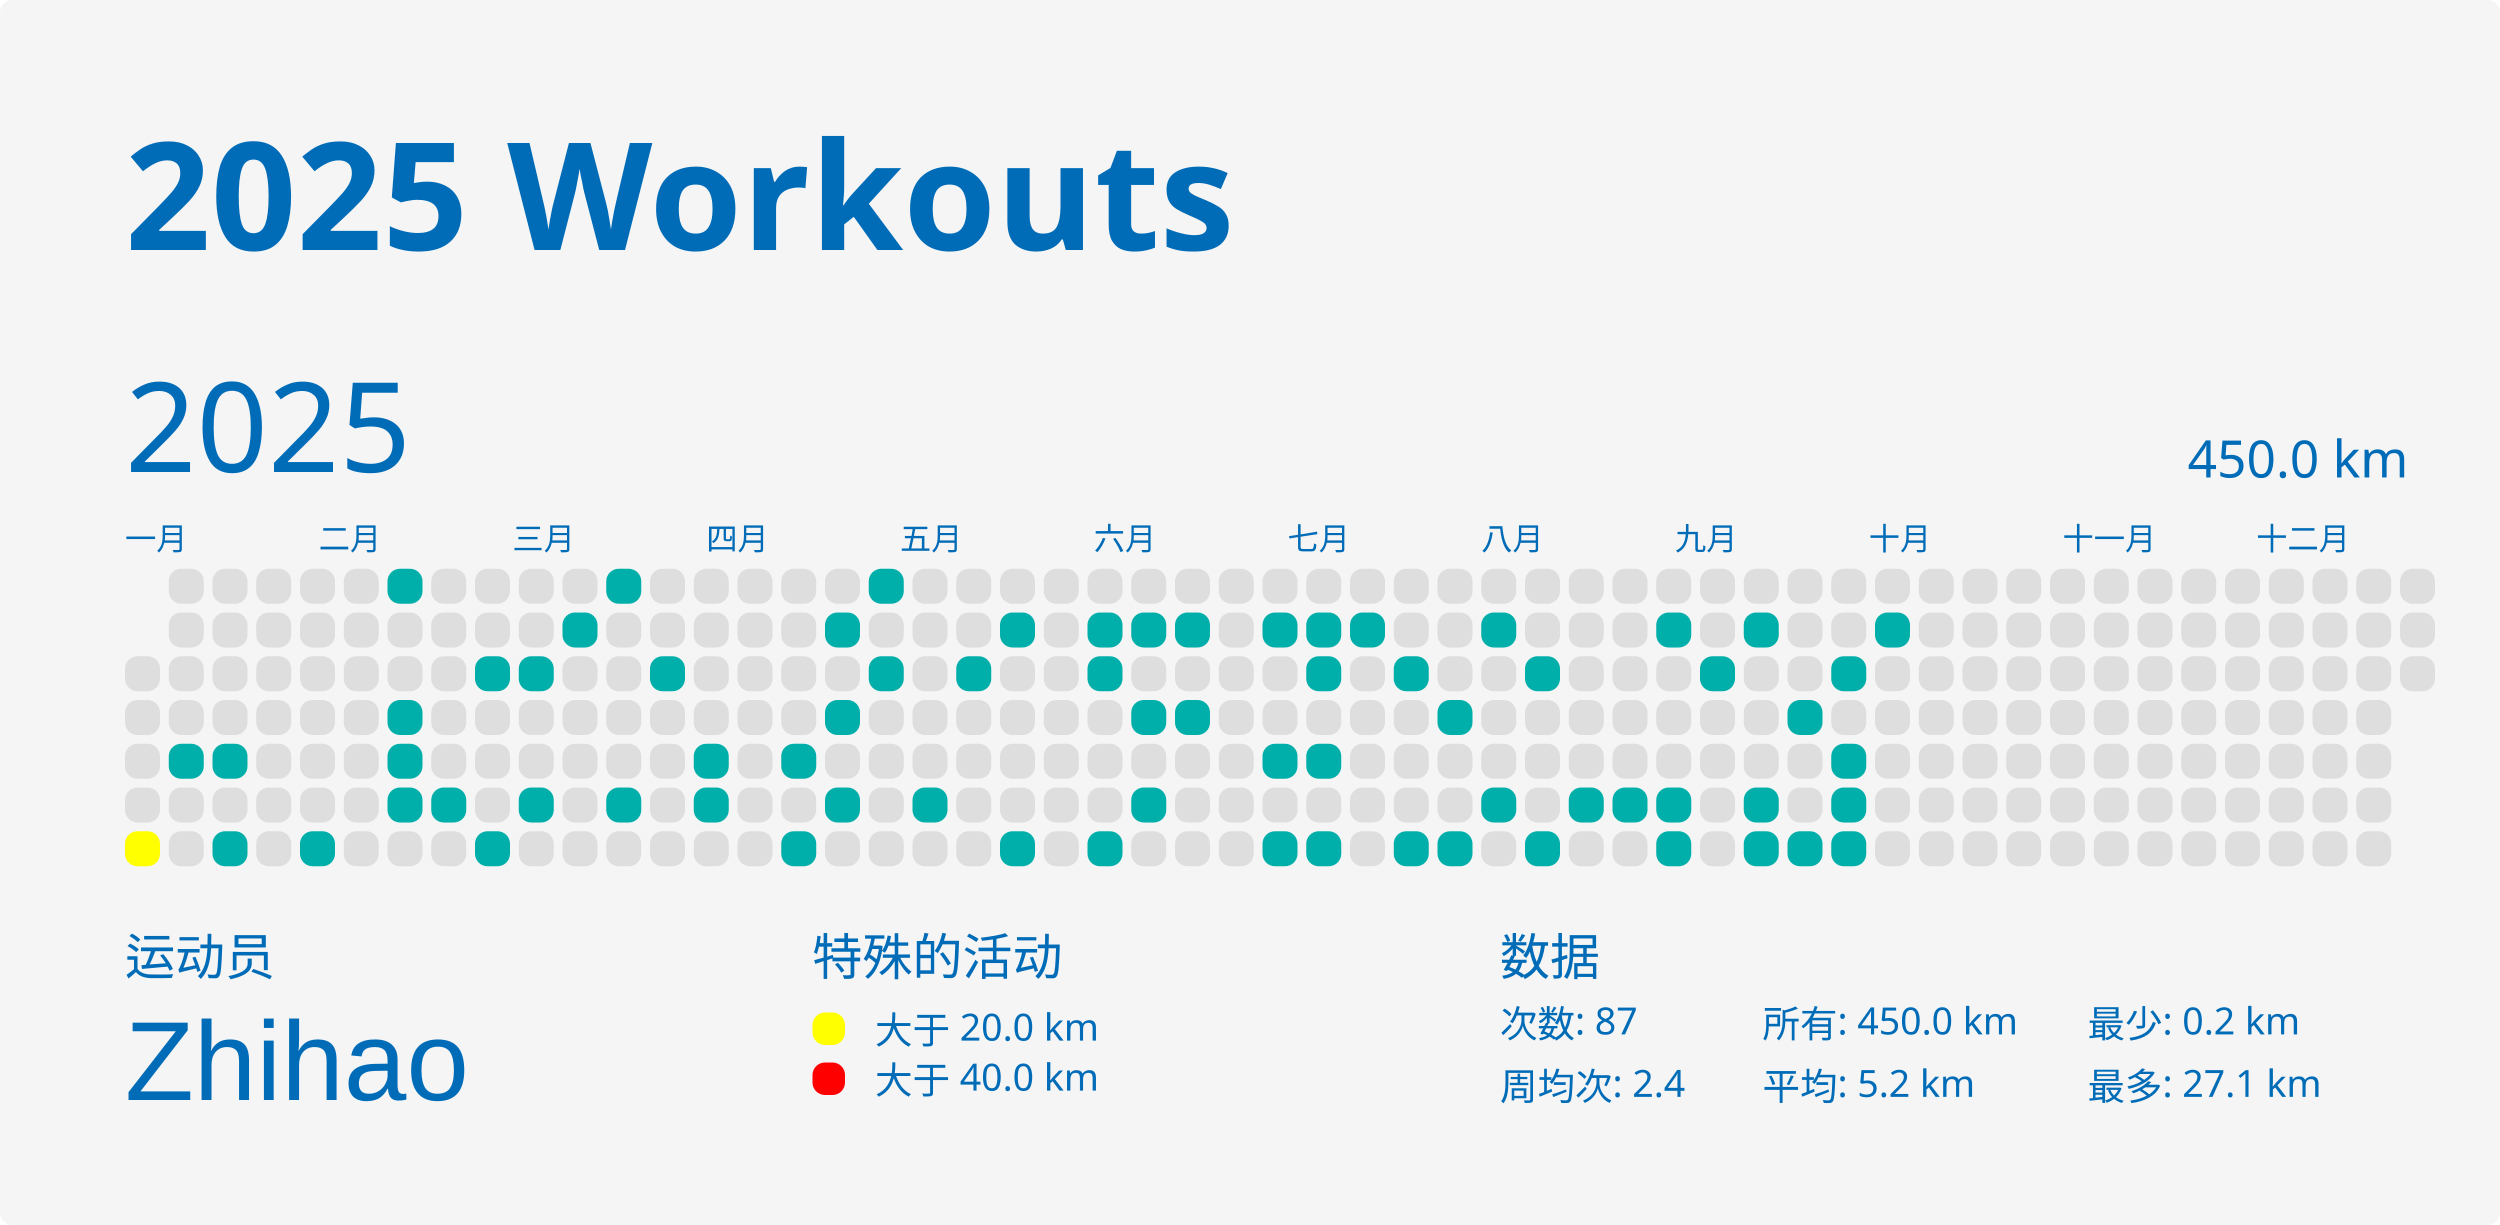
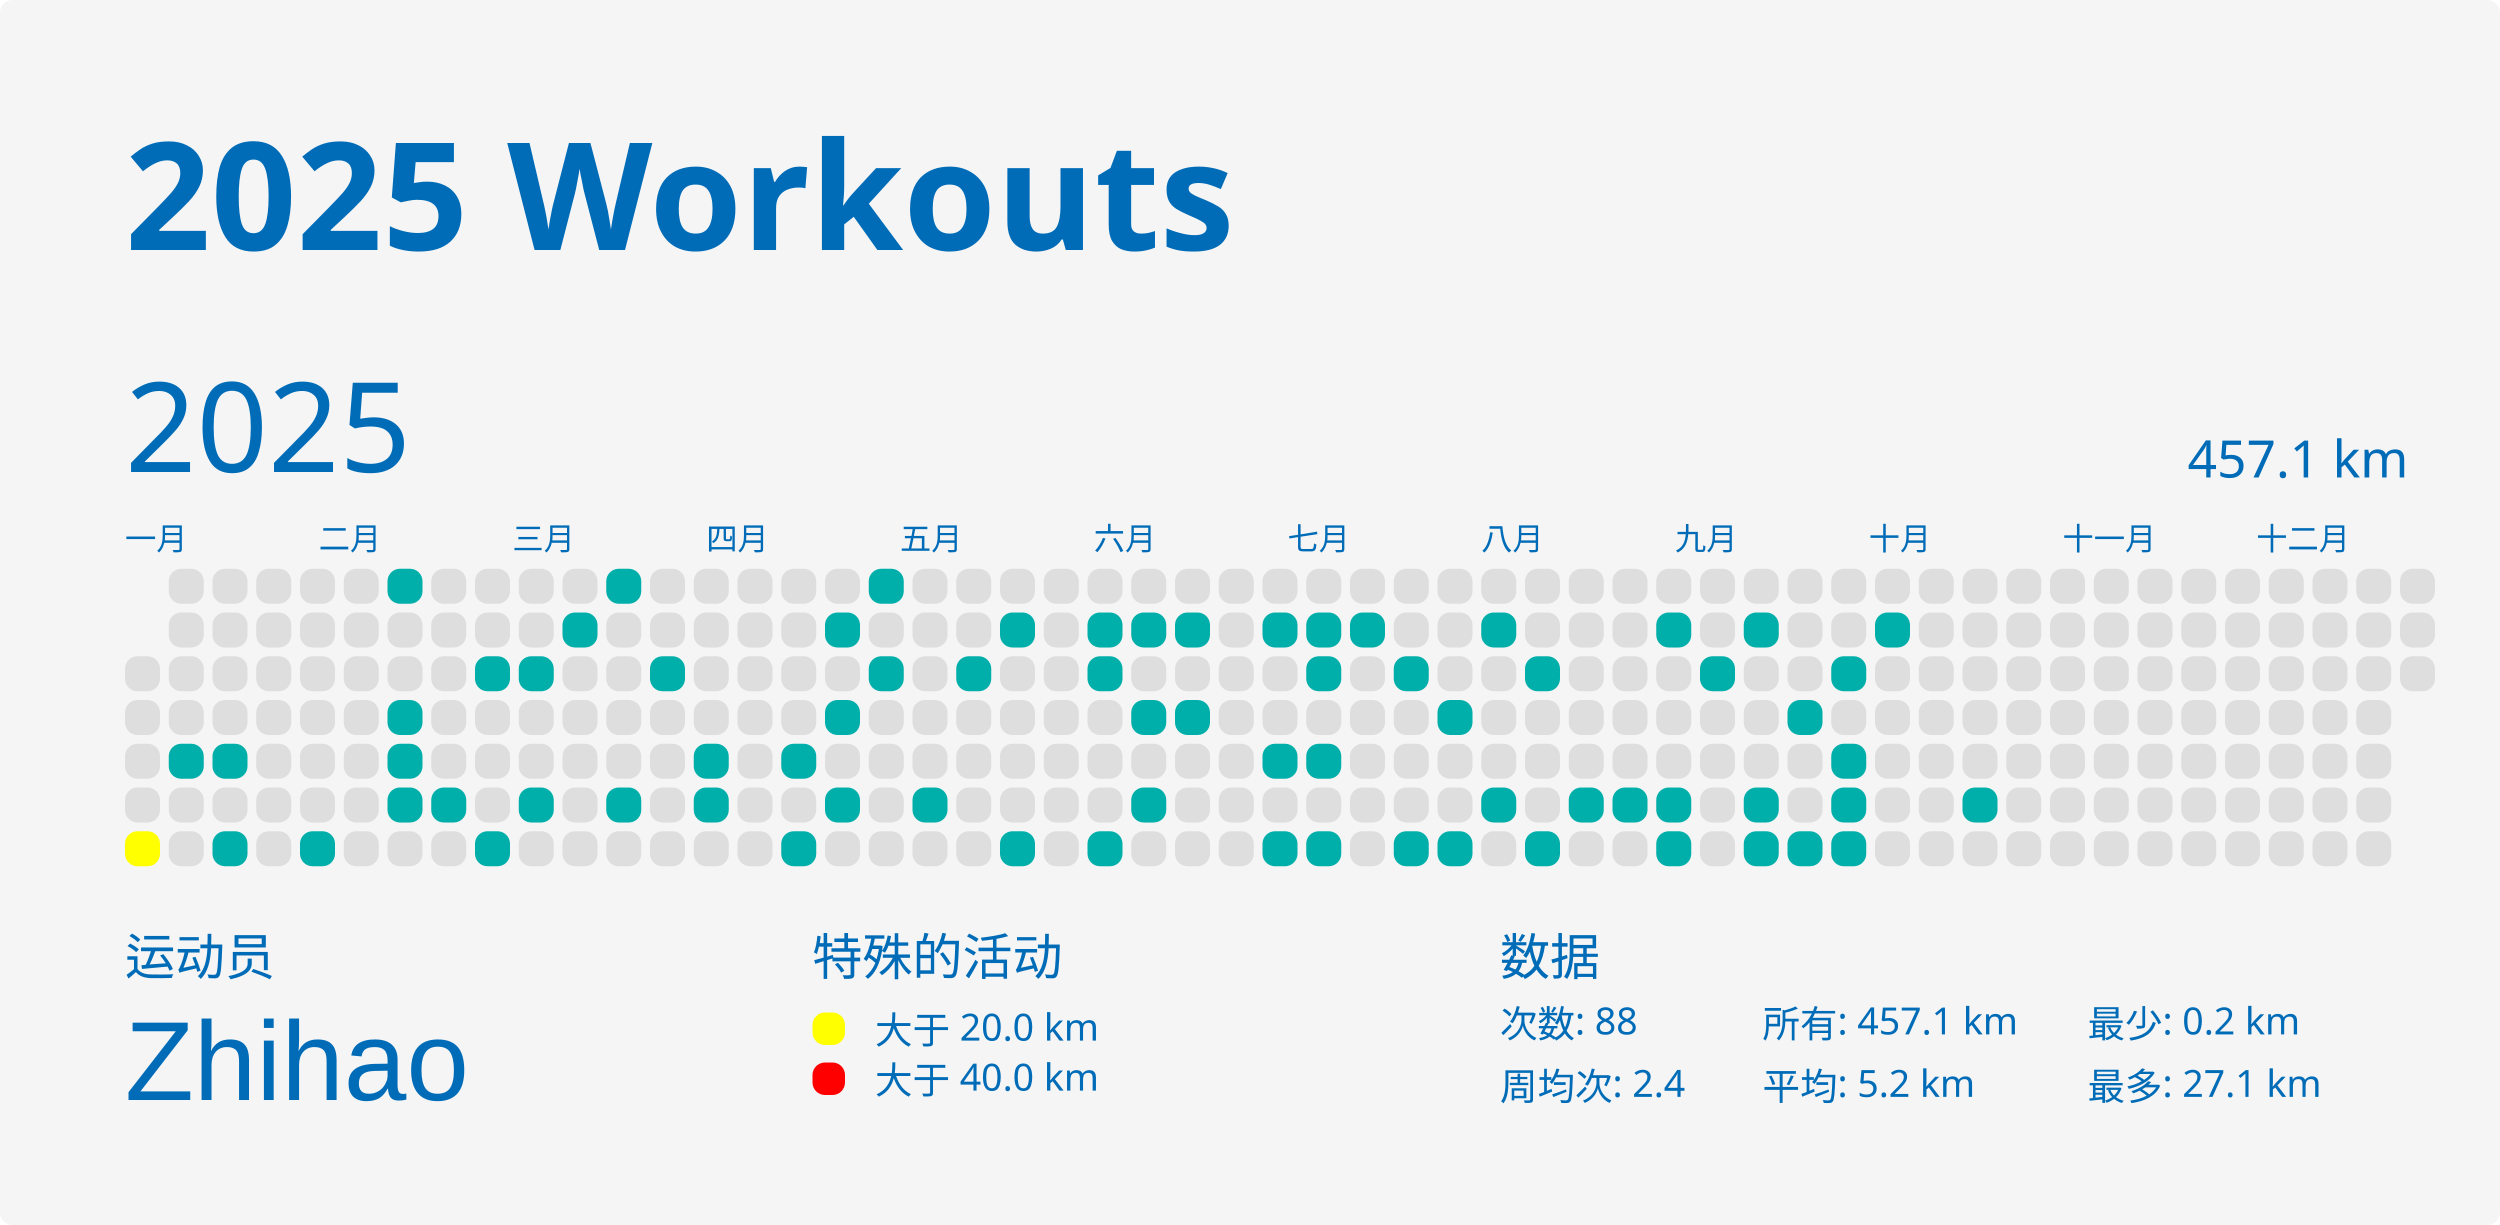
<svg xmlns="http://www.w3.org/2000/svg" baseProfile="full" height="98mm" version="1.1" viewBox="0,0,200,98" width="200mm">
  <defs />
  <rect fill="#f5f5f5" height="98" rx="1" ry="1" width="200" x="0" y="0" />
  <text fill="#006cb8" style="font-size:12px; font-family:MGI-Regular; font-weight:bold;" x="10" y="20">2025 Workouts</text>
  <text fill="#006cb8" style="font-size:4px; font-family:MGI-Regular" x="10" y="78">运动员</text>
  <text fill="#006cb8" style="font-size:9px; font-family:Arial" x="10" y="88">Zhihao</text>
  <text fill="#006cb8" style="font-size:4px; font-family:MGI-Regular" x="65" y="78">特殊的活动</text>
  <rect fill="yellow" height="2.6" rx="1" ry="1" width="2.6" x="65" y="81" />
  <text fill="#006cb8" style="font-size:3px; font-family:MGI-Regular" x="70" y="83.5">大于 20.0 km</text>
  <rect fill="red" height="2.6" rx="1" ry="1" width="2.6" x="65" y="85" />
  <text fill="#006cb8" style="font-size:3px; font-family:MGI-Regular" x="70" y="87.5">大于 40.0 km</text>
  <text fill="#006cb8" style="font-size:4px; font-family:MGI-Regular" x="120" y="78">数据</text>
-   <text fill="#006cb8" style="font-size:3px; font-family:MGI-Regular" x="120" y="83">次数: 87</text>
+   <text fill="#006cb8" style="font-size:3px; font-family:MGI-Regular" x="120" y="83">次数: 88</text>
  <text fill="#006cb8" style="font-size:3px; font-family:MGI-Regular" x="120" y="88">周均次: 2.4</text>
-   <text fill="#006cb8" style="font-size:3px; font-family:MGI-Regular" x="141" y="83">所有: 450.0 km</text>
+   <text fill="#006cb8" style="font-size:3px; font-family:MGI-Regular" x="141" y="83">所有: 457.1 km</text>
  <text fill="#006cb8" style="font-size:3px; font-family:MGI-Regular" x="141" y="88">平均: 5.2 km</text>
  <text fill="#006cb8" style="font-size:3px; font-family:MGI-Regular" x="167" y="83">最少: 0.2 km</text>
  <text fill="#006cb8" style="font-size:3px; font-family:MGI-Regular" x="167" y="88">最多: 27.1 km</text>
  <text dominant-baseline="hanging" fill="#006cb8" style="font-size:10.0px; font-family:MGI-Regular;" x="10" y="30">2025</text>
-   <text dominant-baseline="hanging" fill="#006cb8" style="font-size:4.125px; font-family:MGI-Regular;" x="175" y="35">450.0 km</text>
+   <text dominant-baseline="hanging" fill="#006cb8" style="font-size:4.125px; font-family:MGI-Regular;" x="175" y="35">457.1 km</text>
  <text fill="#006cb8" style="font-size:2.5px; font-family:MGI-Regular" x="10.0" y="44">一月</text>
  <text fill="#006cb8" style="font-size:2.5px; font-family:MGI-Regular" x="25.5" y="44">二月</text>
  <text fill="#006cb8" style="font-size:2.5px; font-family:MGI-Regular" x="41.0" y="44">三月</text>
  <text fill="#006cb8" style="font-size:2.5px; font-family:MGI-Regular" x="56.5" y="44">四月</text>
  <text fill="#006cb8" style="font-size:2.5px; font-family:MGI-Regular" x="72.0" y="44">五月</text>
  <text fill="#006cb8" style="font-size:2.5px; font-family:MGI-Regular" x="87.5" y="44">六月</text>
  <text fill="#006cb8" style="font-size:2.5px; font-family:MGI-Regular" x="103.0" y="44">七月</text>
  <text fill="#006cb8" style="font-size:2.5px; font-family:MGI-Regular" x="118.5" y="44">八月</text>
  <text fill="#006cb8" style="font-size:2.5px; font-family:MGI-Regular" x="134.0" y="44">九月</text>
  <text fill="#006cb8" style="font-size:2.5px; font-family:MGI-Regular" x="149.5" y="44">十月</text>
  <text fill="#006cb8" style="font-size:2.5px; font-family:MGI-Regular" x="165.0" y="44">十一月</text>
  <text fill="#006cb8" style="font-size:2.5px; font-family:MGI-Regular" x="180.5" y="44">十二月</text>
  <rect fill="#dedede" height="2.8" rx="1" ry="1" width="2.8" x="10.0" y="52.5" />
  <rect fill="#dedede" height="2.8" rx="1" ry="1" width="2.8" x="10.0" y="56.0" />
  <rect fill="#dedede" height="2.8" rx="1" ry="1" width="2.8" x="10.0" y="59.5" />
  <rect fill="#dedede" height="2.8" rx="1" ry="1" width="2.8" x="10.0" y="63.0" />
  <rect fill="yellow" height="2.8" rx="1" ry="1" width="2.8" x="10.0" y="66.5" />
  <rect fill="#dedede" height="2.8" rx="1" ry="1" width="2.8" x="13.5" y="45.5" />
  <rect fill="#dedede" height="2.8" rx="1" ry="1" width="2.8" x="13.5" y="49.0" />
  <rect fill="#dedede" height="2.8" rx="1" ry="1" width="2.8" x="13.5" y="52.5" />
  <rect fill="#dedede" height="2.8" rx="1" ry="1" width="2.8" x="13.5" y="56.0" />
  <rect fill="#00AFAA" height="2.8" rx="1" ry="1" width="2.8" x="13.5" y="59.5" />
  <rect fill="#dedede" height="2.8" rx="1" ry="1" width="2.8" x="13.5" y="63.0" />
  <rect fill="#dedede" height="2.8" rx="1" ry="1" width="2.8" x="13.5" y="66.5" />
  <rect fill="#dedede" height="2.8" rx="1" ry="1" width="2.8" x="17.0" y="45.5" />
  <rect fill="#dedede" height="2.8" rx="1" ry="1" width="2.8" x="17.0" y="49.0" />
  <rect fill="#dedede" height="2.8" rx="1" ry="1" width="2.8" x="17.0" y="52.5" />
  <rect fill="#dedede" height="2.8" rx="1" ry="1" width="2.8" x="17.0" y="56.0" />
  <rect fill="#00AFAA" height="2.8" rx="1" ry="1" width="2.8" x="17.0" y="59.5" />
  <rect fill="#dedede" height="2.8" rx="1" ry="1" width="2.8" x="17.0" y="63.0" />
  <rect fill="#00AFAA" height="2.8" rx="1" ry="1" width="2.8" x="17.0" y="66.5" />
  <rect fill="#dedede" height="2.8" rx="1" ry="1" width="2.8" x="20.5" y="45.5" />
  <rect fill="#dedede" height="2.8" rx="1" ry="1" width="2.8" x="20.5" y="49.0" />
  <rect fill="#dedede" height="2.8" rx="1" ry="1" width="2.8" x="20.5" y="52.5" />
  <rect fill="#dedede" height="2.8" rx="1" ry="1" width="2.8" x="20.5" y="56.0" />
  <rect fill="#dedede" height="2.8" rx="1" ry="1" width="2.8" x="20.5" y="59.5" />
  <rect fill="#dedede" height="2.8" rx="1" ry="1" width="2.8" x="20.5" y="63.0" />
  <rect fill="#dedede" height="2.8" rx="1" ry="1" width="2.8" x="20.5" y="66.5" />
  <rect fill="#dedede" height="2.8" rx="1" ry="1" width="2.8" x="24.0" y="45.5" />
  <rect fill="#dedede" height="2.8" rx="1" ry="1" width="2.8" x="24.0" y="49.0" />
  <rect fill="#dedede" height="2.8" rx="1" ry="1" width="2.8" x="24.0" y="52.5" />
  <rect fill="#dedede" height="2.8" rx="1" ry="1" width="2.8" x="24.0" y="56.0" />
  <rect fill="#dedede" height="2.8" rx="1" ry="1" width="2.8" x="24.0" y="59.5" />
  <rect fill="#dedede" height="2.8" rx="1" ry="1" width="2.8" x="24.0" y="63.0" />
  <rect fill="#00AFAA" height="2.8" rx="1" ry="1" width="2.8" x="24.0" y="66.5" />
  <rect fill="#dedede" height="2.8" rx="1" ry="1" width="2.8" x="27.5" y="45.5" />
  <rect fill="#dedede" height="2.8" rx="1" ry="1" width="2.8" x="27.5" y="49.0" />
  <rect fill="#dedede" height="2.8" rx="1" ry="1" width="2.8" x="27.5" y="52.5" />
  <rect fill="#dedede" height="2.8" rx="1" ry="1" width="2.8" x="27.5" y="56.0" />
  <rect fill="#dedede" height="2.8" rx="1" ry="1" width="2.8" x="27.5" y="59.5" />
  <rect fill="#dedede" height="2.8" rx="1" ry="1" width="2.8" x="27.5" y="63.0" />
  <rect fill="#dedede" height="2.8" rx="1" ry="1" width="2.8" x="27.5" y="66.5" />
  <rect fill="#00AFAA" height="2.8" rx="1" ry="1" width="2.8" x="31.0" y="45.5" />
  <rect fill="#dedede" height="2.8" rx="1" ry="1" width="2.8" x="31.0" y="49.0" />
  <rect fill="#dedede" height="2.8" rx="1" ry="1" width="2.8" x="31.0" y="52.5" />
  <rect fill="#00AFAA" height="2.8" rx="1" ry="1" width="2.8" x="31.0" y="56.0" />
  <rect fill="#00AFAA" height="2.8" rx="1" ry="1" width="2.8" x="31.0" y="59.5" />
  <rect fill="#00AFAA" height="2.8" rx="1" ry="1" width="2.8" x="31.0" y="63.0" />
  <rect fill="#dedede" height="2.8" rx="1" ry="1" width="2.8" x="31.0" y="66.5" />
  <rect fill="#dedede" height="2.8" rx="1" ry="1" width="2.8" x="34.5" y="45.5" />
  <rect fill="#dedede" height="2.8" rx="1" ry="1" width="2.8" x="34.5" y="49.0" />
  <rect fill="#dedede" height="2.8" rx="1" ry="1" width="2.8" x="34.5" y="52.5" />
  <rect fill="#dedede" height="2.8" rx="1" ry="1" width="2.8" x="34.5" y="56.0" />
  <rect fill="#dedede" height="2.8" rx="1" ry="1" width="2.8" x="34.5" y="59.5" />
  <rect fill="#00AFAA" height="2.8" rx="1" ry="1" width="2.8" x="34.5" y="63.0" />
  <rect fill="#dedede" height="2.8" rx="1" ry="1" width="2.8" x="34.5" y="66.5" />
  <rect fill="#dedede" height="2.8" rx="1" ry="1" width="2.8" x="38.0" y="45.5" />
  <rect fill="#dedede" height="2.8" rx="1" ry="1" width="2.8" x="38.0" y="49.0" />
  <rect fill="#00AFAA" height="2.8" rx="1" ry="1" width="2.8" x="38.0" y="52.5" />
  <rect fill="#dedede" height="2.8" rx="1" ry="1" width="2.8" x="38.0" y="56.0" />
  <rect fill="#dedede" height="2.8" rx="1" ry="1" width="2.8" x="38.0" y="59.5" />
  <rect fill="#dedede" height="2.8" rx="1" ry="1" width="2.8" x="38.0" y="63.0" />
  <rect fill="#00AFAA" height="2.8" rx="1" ry="1" width="2.8" x="38.0" y="66.5" />
  <rect fill="#dedede" height="2.8" rx="1" ry="1" width="2.8" x="41.5" y="45.5" />
  <rect fill="#dedede" height="2.8" rx="1" ry="1" width="2.8" x="41.5" y="49.0" />
  <rect fill="#00AFAA" height="2.8" rx="1" ry="1" width="2.8" x="41.5" y="52.5" />
  <rect fill="#dedede" height="2.8" rx="1" ry="1" width="2.8" x="41.5" y="56.0" />
  <rect fill="#dedede" height="2.8" rx="1" ry="1" width="2.8" x="41.5" y="59.5" />
  <rect fill="#00AFAA" height="2.8" rx="1" ry="1" width="2.8" x="41.5" y="63.0" />
  <rect fill="#dedede" height="2.8" rx="1" ry="1" width="2.8" x="41.5" y="66.5" />
  <rect fill="#dedede" height="2.8" rx="1" ry="1" width="2.8" x="45.0" y="45.5" />
  <rect fill="#00AFAA" height="2.8" rx="1" ry="1" width="2.8" x="45.0" y="49.0" />
  <rect fill="#dedede" height="2.8" rx="1" ry="1" width="2.8" x="45.0" y="52.5" />
  <rect fill="#dedede" height="2.8" rx="1" ry="1" width="2.8" x="45.0" y="56.0" />
  <rect fill="#dedede" height="2.8" rx="1" ry="1" width="2.8" x="45.0" y="59.5" />
  <rect fill="#dedede" height="2.8" rx="1" ry="1" width="2.8" x="45.0" y="63.0" />
  <rect fill="#dedede" height="2.8" rx="1" ry="1" width="2.8" x="45.0" y="66.5" />
  <rect fill="#00AFAA" height="2.8" rx="1" ry="1" width="2.8" x="48.5" y="45.5" />
  <rect fill="#dedede" height="2.8" rx="1" ry="1" width="2.8" x="48.5" y="49.0" />
  <rect fill="#dedede" height="2.8" rx="1" ry="1" width="2.8" x="48.5" y="52.5" />
  <rect fill="#dedede" height="2.8" rx="1" ry="1" width="2.8" x="48.5" y="56.0" />
  <rect fill="#dedede" height="2.8" rx="1" ry="1" width="2.8" x="48.5" y="59.5" />
  <rect fill="#00AFAA" height="2.8" rx="1" ry="1" width="2.8" x="48.5" y="63.0" />
  <rect fill="#dedede" height="2.8" rx="1" ry="1" width="2.8" x="48.5" y="66.5" />
  <rect fill="#dedede" height="2.8" rx="1" ry="1" width="2.8" x="52.0" y="45.5" />
  <rect fill="#dedede" height="2.8" rx="1" ry="1" width="2.8" x="52.0" y="49.0" />
  <rect fill="#00AFAA" height="2.8" rx="1" ry="1" width="2.8" x="52.0" y="52.5" />
  <rect fill="#dedede" height="2.8" rx="1" ry="1" width="2.8" x="52.0" y="56.0" />
  <rect fill="#dedede" height="2.8" rx="1" ry="1" width="2.8" x="52.0" y="59.5" />
  <rect fill="#dedede" height="2.8" rx="1" ry="1" width="2.8" x="52.0" y="63.0" />
  <rect fill="#dedede" height="2.8" rx="1" ry="1" width="2.8" x="52.0" y="66.5" />
  <rect fill="#dedede" height="2.8" rx="1" ry="1" width="2.8" x="55.5" y="45.5" />
  <rect fill="#dedede" height="2.8" rx="1" ry="1" width="2.8" x="55.5" y="49.0" />
  <rect fill="#dedede" height="2.8" rx="1" ry="1" width="2.8" x="55.5" y="52.5" />
  <rect fill="#dedede" height="2.8" rx="1" ry="1" width="2.8" x="55.5" y="56.0" />
  <rect fill="#00AFAA" height="2.8" rx="1" ry="1" width="2.8" x="55.5" y="59.5" />
  <rect fill="#00AFAA" height="2.8" rx="1" ry="1" width="2.8" x="55.5" y="63.0" />
  <rect fill="#dedede" height="2.8" rx="1" ry="1" width="2.8" x="55.5" y="66.5" />
  <rect fill="#dedede" height="2.8" rx="1" ry="1" width="2.8" x="59.0" y="45.5" />
  <rect fill="#dedede" height="2.8" rx="1" ry="1" width="2.8" x="59.0" y="49.0" />
  <rect fill="#dedede" height="2.8" rx="1" ry="1" width="2.8" x="59.0" y="52.5" />
  <rect fill="#dedede" height="2.8" rx="1" ry="1" width="2.8" x="59.0" y="56.0" />
  <rect fill="#dedede" height="2.8" rx="1" ry="1" width="2.8" x="59.0" y="59.5" />
  <rect fill="#dedede" height="2.8" rx="1" ry="1" width="2.8" x="59.0" y="63.0" />
  <rect fill="#dedede" height="2.8" rx="1" ry="1" width="2.8" x="59.0" y="66.5" />
  <rect fill="#dedede" height="2.8" rx="1" ry="1" width="2.8" x="62.5" y="45.5" />
  <rect fill="#dedede" height="2.8" rx="1" ry="1" width="2.8" x="62.5" y="49.0" />
  <rect fill="#dedede" height="2.8" rx="1" ry="1" width="2.8" x="62.5" y="52.5" />
  <rect fill="#dedede" height="2.8" rx="1" ry="1" width="2.8" x="62.5" y="56.0" />
  <rect fill="#00AFAA" height="2.8" rx="1" ry="1" width="2.8" x="62.5" y="59.5" />
  <rect fill="#dedede" height="2.8" rx="1" ry="1" width="2.8" x="62.5" y="63.0" />
  <rect fill="#00AFAA" height="2.8" rx="1" ry="1" width="2.8" x="62.5" y="66.5" />
  <rect fill="#dedede" height="2.8" rx="1" ry="1" width="2.8" x="66.0" y="45.5" />
  <rect fill="#00AFAA" height="2.8" rx="1" ry="1" width="2.8" x="66.0" y="49.0" />
  <rect fill="#dedede" height="2.8" rx="1" ry="1" width="2.8" x="66.0" y="52.5" />
  <rect fill="#00AFAA" height="2.8" rx="1" ry="1" width="2.8" x="66.0" y="56.0" />
  <rect fill="#dedede" height="2.8" rx="1" ry="1" width="2.8" x="66.0" y="59.5" />
  <rect fill="#00AFAA" height="2.8" rx="1" ry="1" width="2.8" x="66.0" y="63.0" />
  <rect fill="#dedede" height="2.8" rx="1" ry="1" width="2.8" x="66.0" y="66.5" />
  <rect fill="#00AFAA" height="2.8" rx="1" ry="1" width="2.8" x="69.5" y="45.5" />
  <rect fill="#dedede" height="2.8" rx="1" ry="1" width="2.8" x="69.5" y="49.0" />
  <rect fill="#00AFAA" height="2.8" rx="1" ry="1" width="2.8" x="69.5" y="52.5" />
  <rect fill="#dedede" height="2.8" rx="1" ry="1" width="2.8" x="69.5" y="56.0" />
  <rect fill="#dedede" height="2.8" rx="1" ry="1" width="2.8" x="69.5" y="59.5" />
  <rect fill="#dedede" height="2.8" rx="1" ry="1" width="2.8" x="69.5" y="63.0" />
  <rect fill="#dedede" height="2.8" rx="1" ry="1" width="2.8" x="69.5" y="66.5" />
  <rect fill="#dedede" height="2.8" rx="1" ry="1" width="2.8" x="73.0" y="45.5" />
  <rect fill="#dedede" height="2.8" rx="1" ry="1" width="2.8" x="73.0" y="49.0" />
  <rect fill="#dedede" height="2.8" rx="1" ry="1" width="2.8" x="73.0" y="52.5" />
  <rect fill="#dedede" height="2.8" rx="1" ry="1" width="2.8" x="73.0" y="56.0" />
  <rect fill="#dedede" height="2.8" rx="1" ry="1" width="2.8" x="73.0" y="59.5" />
  <rect fill="#00AFAA" height="2.8" rx="1" ry="1" width="2.8" x="73.0" y="63.0" />
  <rect fill="#dedede" height="2.8" rx="1" ry="1" width="2.8" x="73.0" y="66.5" />
  <rect fill="#dedede" height="2.8" rx="1" ry="1" width="2.8" x="76.5" y="45.5" />
  <rect fill="#dedede" height="2.8" rx="1" ry="1" width="2.8" x="76.5" y="49.0" />
  <rect fill="#00AFAA" height="2.8" rx="1" ry="1" width="2.8" x="76.5" y="52.5" />
  <rect fill="#dedede" height="2.8" rx="1" ry="1" width="2.8" x="76.5" y="56.0" />
  <rect fill="#dedede" height="2.8" rx="1" ry="1" width="2.8" x="76.5" y="59.5" />
  <rect fill="#dedede" height="2.8" rx="1" ry="1" width="2.8" x="76.5" y="63.0" />
  <rect fill="#dedede" height="2.8" rx="1" ry="1" width="2.8" x="76.5" y="66.5" />
  <rect fill="#dedede" height="2.8" rx="1" ry="1" width="2.8" x="80.0" y="45.5" />
  <rect fill="#00AFAA" height="2.8" rx="1" ry="1" width="2.8" x="80.0" y="49.0" />
  <rect fill="#dedede" height="2.8" rx="1" ry="1" width="2.8" x="80.0" y="52.5" />
  <rect fill="#dedede" height="2.8" rx="1" ry="1" width="2.8" x="80.0" y="56.0" />
  <rect fill="#dedede" height="2.8" rx="1" ry="1" width="2.8" x="80.0" y="59.5" />
  <rect fill="#dedede" height="2.8" rx="1" ry="1" width="2.8" x="80.0" y="63.0" />
  <rect fill="#00AFAA" height="2.8" rx="1" ry="1" width="2.8" x="80.0" y="66.5" />
  <rect fill="#dedede" height="2.8" rx="1" ry="1" width="2.8" x="83.5" y="45.5" />
  <rect fill="#dedede" height="2.8" rx="1" ry="1" width="2.8" x="83.5" y="49.0" />
  <rect fill="#dedede" height="2.8" rx="1" ry="1" width="2.8" x="83.5" y="52.5" />
  <rect fill="#dedede" height="2.8" rx="1" ry="1" width="2.8" x="83.5" y="56.0" />
  <rect fill="#dedede" height="2.8" rx="1" ry="1" width="2.8" x="83.5" y="59.5" />
  <rect fill="#dedede" height="2.8" rx="1" ry="1" width="2.8" x="83.5" y="63.0" />
  <rect fill="#dedede" height="2.8" rx="1" ry="1" width="2.8" x="83.5" y="66.5" />
  <rect fill="#dedede" height="2.8" rx="1" ry="1" width="2.8" x="87.0" y="45.5" />
  <rect fill="#00AFAA" height="2.8" rx="1" ry="1" width="2.8" x="87.0" y="49.0" />
  <rect fill="#00AFAA" height="2.8" rx="1" ry="1" width="2.8" x="87.0" y="52.5" />
  <rect fill="#dedede" height="2.8" rx="1" ry="1" width="2.8" x="87.0" y="56.0" />
  <rect fill="#dedede" height="2.8" rx="1" ry="1" width="2.8" x="87.0" y="59.5" />
  <rect fill="#dedede" height="2.8" rx="1" ry="1" width="2.8" x="87.0" y="63.0" />
  <rect fill="#00AFAA" height="2.8" rx="1" ry="1" width="2.8" x="87.0" y="66.5" />
  <rect fill="#dedede" height="2.8" rx="1" ry="1" width="2.8" x="90.5" y="45.5" />
  <rect fill="#00AFAA" height="2.8" rx="1" ry="1" width="2.8" x="90.5" y="49.0" />
  <rect fill="#dedede" height="2.8" rx="1" ry="1" width="2.8" x="90.5" y="52.5" />
  <rect fill="#00AFAA" height="2.8" rx="1" ry="1" width="2.8" x="90.5" y="56.0" />
  <rect fill="#dedede" height="2.8" rx="1" ry="1" width="2.8" x="90.5" y="59.5" />
  <rect fill="#00AFAA" height="2.8" rx="1" ry="1" width="2.8" x="90.5" y="63.0" />
  <rect fill="#dedede" height="2.8" rx="1" ry="1" width="2.8" x="90.5" y="66.5" />
  <rect fill="#dedede" height="2.8" rx="1" ry="1" width="2.8" x="94.0" y="45.5" />
  <rect fill="#00AFAA" height="2.8" rx="1" ry="1" width="2.8" x="94.0" y="49.0" />
  <rect fill="#dedede" height="2.8" rx="1" ry="1" width="2.8" x="94.0" y="52.5" />
  <rect fill="#00AFAA" height="2.8" rx="1" ry="1" width="2.8" x="94.0" y="56.0" />
  <rect fill="#dedede" height="2.8" rx="1" ry="1" width="2.8" x="94.0" y="59.5" />
  <rect fill="#dedede" height="2.8" rx="1" ry="1" width="2.8" x="94.0" y="63.0" />
  <rect fill="#dedede" height="2.8" rx="1" ry="1" width="2.8" x="94.0" y="66.5" />
  <rect fill="#dedede" height="2.8" rx="1" ry="1" width="2.8" x="97.5" y="45.5" />
  <rect fill="#dedede" height="2.8" rx="1" ry="1" width="2.8" x="97.5" y="49.0" />
  <rect fill="#dedede" height="2.8" rx="1" ry="1" width="2.8" x="97.5" y="52.5" />
  <rect fill="#dedede" height="2.8" rx="1" ry="1" width="2.8" x="97.5" y="56.0" />
  <rect fill="#dedede" height="2.8" rx="1" ry="1" width="2.8" x="97.5" y="59.5" />
  <rect fill="#dedede" height="2.8" rx="1" ry="1" width="2.8" x="97.5" y="63.0" />
  <rect fill="#dedede" height="2.8" rx="1" ry="1" width="2.8" x="97.5" y="66.5" />
  <rect fill="#dedede" height="2.8" rx="1" ry="1" width="2.8" x="101.0" y="45.5" />
  <rect fill="#00AFAA" height="2.8" rx="1" ry="1" width="2.8" x="101.0" y="49.0" />
  <rect fill="#dedede" height="2.8" rx="1" ry="1" width="2.8" x="101.0" y="52.5" />
  <rect fill="#dedede" height="2.8" rx="1" ry="1" width="2.8" x="101.0" y="56.0" />
  <rect fill="#00AFAA" height="2.8" rx="1" ry="1" width="2.8" x="101.0" y="59.5" />
  <rect fill="#dedede" height="2.8" rx="1" ry="1" width="2.8" x="101.0" y="63.0" />
  <rect fill="#00AFAA" height="2.8" rx="1" ry="1" width="2.8" x="101.0" y="66.5" />
  <rect fill="#dedede" height="2.8" rx="1" ry="1" width="2.8" x="104.5" y="45.5" />
  <rect fill="#00AFAA" height="2.8" rx="1" ry="1" width="2.8" x="104.5" y="49.0" />
  <rect fill="#00AFAA" height="2.8" rx="1" ry="1" width="2.8" x="104.5" y="52.5" />
  <rect fill="#dedede" height="2.8" rx="1" ry="1" width="2.8" x="104.5" y="56.0" />
  <rect fill="#00AFAA" height="2.8" rx="1" ry="1" width="2.8" x="104.5" y="59.5" />
  <rect fill="#dedede" height="2.8" rx="1" ry="1" width="2.8" x="104.5" y="63.0" />
  <rect fill="#00AFAA" height="2.8" rx="1" ry="1" width="2.8" x="104.5" y="66.5" />
  <rect fill="#dedede" height="2.8" rx="1" ry="1" width="2.8" x="108.0" y="45.5" />
  <rect fill="#00AFAA" height="2.8" rx="1" ry="1" width="2.8" x="108.0" y="49.0" />
  <rect fill="#dedede" height="2.8" rx="1" ry="1" width="2.8" x="108.0" y="52.5" />
  <rect fill="#dedede" height="2.8" rx="1" ry="1" width="2.8" x="108.0" y="56.0" />
  <rect fill="#dedede" height="2.8" rx="1" ry="1" width="2.8" x="108.0" y="59.5" />
  <rect fill="#dedede" height="2.8" rx="1" ry="1" width="2.8" x="108.0" y="63.0" />
  <rect fill="#dedede" height="2.8" rx="1" ry="1" width="2.8" x="108.0" y="66.5" />
  <rect fill="#dedede" height="2.8" rx="1" ry="1" width="2.8" x="111.5" y="45.5" />
  <rect fill="#dedede" height="2.8" rx="1" ry="1" width="2.8" x="111.5" y="49.0" />
  <rect fill="#00AFAA" height="2.8" rx="1" ry="1" width="2.8" x="111.5" y="52.5" />
  <rect fill="#dedede" height="2.8" rx="1" ry="1" width="2.8" x="111.5" y="56.0" />
  <rect fill="#dedede" height="2.8" rx="1" ry="1" width="2.8" x="111.5" y="59.5" />
  <rect fill="#dedede" height="2.8" rx="1" ry="1" width="2.8" x="111.5" y="63.0" />
  <rect fill="#00AFAA" height="2.8" rx="1" ry="1" width="2.8" x="111.5" y="66.5" />
  <rect fill="#dedede" height="2.8" rx="1" ry="1" width="2.8" x="115.0" y="45.5" />
  <rect fill="#dedede" height="2.8" rx="1" ry="1" width="2.8" x="115.0" y="49.0" />
  <rect fill="#dedede" height="2.8" rx="1" ry="1" width="2.8" x="115.0" y="52.5" />
  <rect fill="#00AFAA" height="2.8" rx="1" ry="1" width="2.8" x="115.0" y="56.0" />
  <rect fill="#dedede" height="2.8" rx="1" ry="1" width="2.8" x="115.0" y="59.5" />
  <rect fill="#dedede" height="2.8" rx="1" ry="1" width="2.8" x="115.0" y="63.0" />
  <rect fill="#00AFAA" height="2.8" rx="1" ry="1" width="2.8" x="115.0" y="66.5" />
  <rect fill="#dedede" height="2.8" rx="1" ry="1" width="2.8" x="118.5" y="45.5" />
  <rect fill="#00AFAA" height="2.8" rx="1" ry="1" width="2.8" x="118.5" y="49.0" />
  <rect fill="#dedede" height="2.8" rx="1" ry="1" width="2.8" x="118.5" y="52.5" />
  <rect fill="#dedede" height="2.8" rx="1" ry="1" width="2.8" x="118.5" y="56.0" />
  <rect fill="#dedede" height="2.8" rx="1" ry="1" width="2.8" x="118.5" y="59.5" />
  <rect fill="#00AFAA" height="2.8" rx="1" ry="1" width="2.8" x="118.5" y="63.0" />
  <rect fill="#dedede" height="2.8" rx="1" ry="1" width="2.8" x="118.5" y="66.5" />
  <rect fill="#dedede" height="2.8" rx="1" ry="1" width="2.8" x="122.0" y="45.5" />
  <rect fill="#dedede" height="2.8" rx="1" ry="1" width="2.8" x="122.0" y="49.0" />
  <rect fill="#00AFAA" height="2.8" rx="1" ry="1" width="2.8" x="122.0" y="52.5" />
  <rect fill="#dedede" height="2.8" rx="1" ry="1" width="2.8" x="122.0" y="56.0" />
  <rect fill="#dedede" height="2.8" rx="1" ry="1" width="2.8" x="122.0" y="59.5" />
  <rect fill="#dedede" height="2.8" rx="1" ry="1" width="2.8" x="122.0" y="63.0" />
  <rect fill="#00AFAA" height="2.8" rx="1" ry="1" width="2.8" x="122.0" y="66.5" />
  <rect fill="#dedede" height="2.8" rx="1" ry="1" width="2.8" x="125.5" y="45.5" />
  <rect fill="#dedede" height="2.8" rx="1" ry="1" width="2.8" x="125.5" y="49.0" />
  <rect fill="#dedede" height="2.8" rx="1" ry="1" width="2.8" x="125.5" y="52.5" />
  <rect fill="#dedede" height="2.8" rx="1" ry="1" width="2.8" x="125.5" y="56.0" />
  <rect fill="#dedede" height="2.8" rx="1" ry="1" width="2.8" x="125.5" y="59.5" />
  <rect fill="#00AFAA" height="2.8" rx="1" ry="1" width="2.8" x="125.5" y="63.0" />
  <rect fill="#dedede" height="2.8" rx="1" ry="1" width="2.8" x="125.5" y="66.5" />
  <rect fill="#dedede" height="2.8" rx="1" ry="1" width="2.8" x="129.0" y="45.5" />
  <rect fill="#dedede" height="2.8" rx="1" ry="1" width="2.8" x="129.0" y="49.0" />
  <rect fill="#dedede" height="2.8" rx="1" ry="1" width="2.8" x="129.0" y="52.5" />
  <rect fill="#dedede" height="2.8" rx="1" ry="1" width="2.8" x="129.0" y="56.0" />
  <rect fill="#dedede" height="2.8" rx="1" ry="1" width="2.8" x="129.0" y="59.5" />
  <rect fill="#00AFAA" height="2.8" rx="1" ry="1" width="2.8" x="129.0" y="63.0" />
  <rect fill="#dedede" height="2.8" rx="1" ry="1" width="2.8" x="129.0" y="66.5" />
  <rect fill="#dedede" height="2.8" rx="1" ry="1" width="2.8" x="132.5" y="45.5" />
  <rect fill="#00AFAA" height="2.8" rx="1" ry="1" width="2.8" x="132.5" y="49.0" />
  <rect fill="#dedede" height="2.8" rx="1" ry="1" width="2.8" x="132.5" y="52.5" />
  <rect fill="#dedede" height="2.8" rx="1" ry="1" width="2.8" x="132.5" y="56.0" />
  <rect fill="#dedede" height="2.8" rx="1" ry="1" width="2.8" x="132.5" y="59.5" />
  <rect fill="#00AFAA" height="2.8" rx="1" ry="1" width="2.8" x="132.5" y="63.0" />
  <rect fill="#00AFAA" height="2.8" rx="1" ry="1" width="2.8" x="132.5" y="66.5" />
  <rect fill="#dedede" height="2.8" rx="1" ry="1" width="2.8" x="136.0" y="45.5" />
  <rect fill="#dedede" height="2.8" rx="1" ry="1" width="2.8" x="136.0" y="49.0" />
  <rect fill="#00AFAA" height="2.8" rx="1" ry="1" width="2.8" x="136.0" y="52.5" />
  <rect fill="#dedede" height="2.8" rx="1" ry="1" width="2.8" x="136.0" y="56.0" />
  <rect fill="#dedede" height="2.8" rx="1" ry="1" width="2.8" x="136.0" y="59.5" />
  <rect fill="#dedede" height="2.8" rx="1" ry="1" width="2.8" x="136.0" y="63.0" />
  <rect fill="#dedede" height="2.8" rx="1" ry="1" width="2.8" x="136.0" y="66.5" />
  <rect fill="#dedede" height="2.8" rx="1" ry="1" width="2.8" x="139.5" y="45.5" />
  <rect fill="#00AFAA" height="2.8" rx="1" ry="1" width="2.8" x="139.5" y="49.0" />
  <rect fill="#dedede" height="2.8" rx="1" ry="1" width="2.8" x="139.5" y="52.5" />
  <rect fill="#dedede" height="2.8" rx="1" ry="1" width="2.8" x="139.5" y="56.0" />
  <rect fill="#dedede" height="2.8" rx="1" ry="1" width="2.8" x="139.5" y="59.5" />
  <rect fill="#00AFAA" height="2.8" rx="1" ry="1" width="2.8" x="139.5" y="63.0" />
  <rect fill="#00AFAA" height="2.8" rx="1" ry="1" width="2.8" x="139.5" y="66.5" />
  <rect fill="#dedede" height="2.8" rx="1" ry="1" width="2.8" x="143.0" y="45.5" />
  <rect fill="#dedede" height="2.8" rx="1" ry="1" width="2.8" x="143.0" y="49.0" />
  <rect fill="#dedede" height="2.8" rx="1" ry="1" width="2.8" x="143.0" y="52.5" />
  <rect fill="#00AFAA" height="2.8" rx="1" ry="1" width="2.8" x="143.0" y="56.0" />
  <rect fill="#dedede" height="2.8" rx="1" ry="1" width="2.8" x="143.0" y="59.5" />
  <rect fill="#dedede" height="2.8" rx="1" ry="1" width="2.8" x="143.0" y="63.0" />
  <rect fill="#00AFAA" height="2.8" rx="1" ry="1" width="2.8" x="143.0" y="66.5" />
  <rect fill="#dedede" height="2.8" rx="1" ry="1" width="2.8" x="146.5" y="45.5" />
  <rect fill="#dedede" height="2.8" rx="1" ry="1" width="2.8" x="146.5" y="49.0" />
  <rect fill="#00AFAA" height="2.8" rx="1" ry="1" width="2.8" x="146.5" y="52.5" />
  <rect fill="#dedede" height="2.8" rx="1" ry="1" width="2.8" x="146.5" y="56.0" />
  <rect fill="#00AFAA" height="2.8" rx="1" ry="1" width="2.8" x="146.5" y="59.5" />
  <rect fill="#00AFAA" height="2.8" rx="1" ry="1" width="2.8" x="146.5" y="63.0" />
  <rect fill="#00AFAA" height="2.8" rx="1" ry="1" width="2.8" x="146.5" y="66.5" />
  <rect fill="#dedede" height="2.8" rx="1" ry="1" width="2.8" x="150.0" y="45.5" />
  <rect fill="#00AFAA" height="2.8" rx="1" ry="1" width="2.8" x="150.0" y="49.0" />
  <rect fill="#dedede" height="2.8" rx="1" ry="1" width="2.8" x="150.0" y="52.5" />
  <rect fill="#dedede" height="2.8" rx="1" ry="1" width="2.8" x="150.0" y="56.0" />
  <rect fill="#dedede" height="2.8" rx="1" ry="1" width="2.8" x="150.0" y="59.5" />
  <rect fill="#dedede" height="2.8" rx="1" ry="1" width="2.8" x="150.0" y="63.0" />
  <rect fill="#dedede" height="2.8" rx="1" ry="1" width="2.8" x="150.0" y="66.5" />
  <rect fill="#dedede" height="2.8" rx="1" ry="1" width="2.8" x="153.5" y="45.5" />
  <rect fill="#dedede" height="2.8" rx="1" ry="1" width="2.8" x="153.5" y="49.0" />
  <rect fill="#dedede" height="2.8" rx="1" ry="1" width="2.8" x="153.5" y="52.5" />
  <rect fill="#dedede" height="2.8" rx="1" ry="1" width="2.8" x="153.5" y="56.0" />
  <rect fill="#dedede" height="2.8" rx="1" ry="1" width="2.8" x="153.5" y="59.5" />
  <rect fill="#dedede" height="2.8" rx="1" ry="1" width="2.8" x="153.5" y="63.0" />
  <rect fill="#dedede" height="2.8" rx="1" ry="1" width="2.8" x="153.5" y="66.5" />
  <rect fill="#dedede" height="2.8" rx="1" ry="1" width="2.8" x="157.0" y="45.5" />
  <rect fill="#dedede" height="2.8" rx="1" ry="1" width="2.8" x="157.0" y="49.0" />
  <rect fill="#dedede" height="2.8" rx="1" ry="1" width="2.8" x="157.0" y="52.5" />
  <rect fill="#dedede" height="2.8" rx="1" ry="1" width="2.8" x="157.0" y="56.0" />
  <rect fill="#dedede" height="2.8" rx="1" ry="1" width="2.8" x="157.0" y="59.5" />
-   <rect fill="#dedede" height="2.8" rx="1" ry="1" width="2.8" x="157.0" y="63.0" />
+   <rect fill="#00AFAA" height="2.8" rx="1" ry="1" width="2.8" x="157.0" y="63.0" />
  <rect fill="#dedede" height="2.8" rx="1" ry="1" width="2.8" x="157.0" y="66.5" />
  <rect fill="#dedede" height="2.8" rx="1" ry="1" width="2.8" x="160.5" y="45.5" />
  <rect fill="#dedede" height="2.8" rx="1" ry="1" width="2.8" x="160.5" y="49.0" />
  <rect fill="#dedede" height="2.8" rx="1" ry="1" width="2.8" x="160.5" y="52.5" />
  <rect fill="#dedede" height="2.8" rx="1" ry="1" width="2.8" x="160.5" y="56.0" />
  <rect fill="#dedede" height="2.8" rx="1" ry="1" width="2.8" x="160.5" y="59.5" />
  <rect fill="#dedede" height="2.8" rx="1" ry="1" width="2.8" x="160.5" y="63.0" />
  <rect fill="#dedede" height="2.8" rx="1" ry="1" width="2.8" x="160.5" y="66.5" />
  <rect fill="#dedede" height="2.8" rx="1" ry="1" width="2.8" x="164.0" y="45.5" />
  <rect fill="#dedede" height="2.8" rx="1" ry="1" width="2.8" x="164.0" y="49.0" />
  <rect fill="#dedede" height="2.8" rx="1" ry="1" width="2.8" x="164.0" y="52.5" />
  <rect fill="#dedede" height="2.8" rx="1" ry="1" width="2.8" x="164.0" y="56.0" />
  <rect fill="#dedede" height="2.8" rx="1" ry="1" width="2.8" x="164.0" y="59.5" />
  <rect fill="#dedede" height="2.8" rx="1" ry="1" width="2.8" x="164.0" y="63.0" />
  <rect fill="#dedede" height="2.8" rx="1" ry="1" width="2.8" x="164.0" y="66.5" />
  <rect fill="#dedede" height="2.8" rx="1" ry="1" width="2.8" x="167.5" y="45.5" />
  <rect fill="#dedede" height="2.8" rx="1" ry="1" width="2.8" x="167.5" y="49.0" />
  <rect fill="#dedede" height="2.8" rx="1" ry="1" width="2.8" x="167.5" y="52.5" />
  <rect fill="#dedede" height="2.8" rx="1" ry="1" width="2.8" x="167.5" y="56.0" />
  <rect fill="#dedede" height="2.8" rx="1" ry="1" width="2.8" x="167.5" y="59.5" />
  <rect fill="#dedede" height="2.8" rx="1" ry="1" width="2.8" x="167.5" y="63.0" />
  <rect fill="#dedede" height="2.8" rx="1" ry="1" width="2.8" x="167.5" y="66.5" />
  <rect fill="#dedede" height="2.8" rx="1" ry="1" width="2.8" x="171.0" y="45.5" />
  <rect fill="#dedede" height="2.8" rx="1" ry="1" width="2.8" x="171.0" y="49.0" />
  <rect fill="#dedede" height="2.8" rx="1" ry="1" width="2.8" x="171.0" y="52.5" />
  <rect fill="#dedede" height="2.8" rx="1" ry="1" width="2.8" x="171.0" y="56.0" />
  <rect fill="#dedede" height="2.8" rx="1" ry="1" width="2.8" x="171.0" y="59.5" />
  <rect fill="#dedede" height="2.8" rx="1" ry="1" width="2.8" x="171.0" y="63.0" />
  <rect fill="#dedede" height="2.8" rx="1" ry="1" width="2.8" x="171.0" y="66.5" />
  <rect fill="#dedede" height="2.8" rx="1" ry="1" width="2.8" x="174.5" y="45.5" />
  <rect fill="#dedede" height="2.8" rx="1" ry="1" width="2.8" x="174.5" y="49.0" />
  <rect fill="#dedede" height="2.8" rx="1" ry="1" width="2.8" x="174.5" y="52.5" />
  <rect fill="#dedede" height="2.8" rx="1" ry="1" width="2.8" x="174.5" y="56.0" />
  <rect fill="#dedede" height="2.8" rx="1" ry="1" width="2.8" x="174.5" y="59.5" />
  <rect fill="#dedede" height="2.8" rx="1" ry="1" width="2.8" x="174.5" y="63.0" />
  <rect fill="#dedede" height="2.8" rx="1" ry="1" width="2.8" x="174.5" y="66.5" />
  <rect fill="#dedede" height="2.8" rx="1" ry="1" width="2.8" x="178.0" y="45.5" />
  <rect fill="#dedede" height="2.8" rx="1" ry="1" width="2.8" x="178.0" y="49.0" />
  <rect fill="#dedede" height="2.8" rx="1" ry="1" width="2.8" x="178.0" y="52.5" />
  <rect fill="#dedede" height="2.8" rx="1" ry="1" width="2.8" x="178.0" y="56.0" />
  <rect fill="#dedede" height="2.8" rx="1" ry="1" width="2.8" x="178.0" y="59.5" />
  <rect fill="#dedede" height="2.8" rx="1" ry="1" width="2.8" x="178.0" y="63.0" />
  <rect fill="#dedede" height="2.8" rx="1" ry="1" width="2.8" x="178.0" y="66.5" />
  <rect fill="#dedede" height="2.8" rx="1" ry="1" width="2.8" x="181.5" y="45.5" />
  <rect fill="#dedede" height="2.8" rx="1" ry="1" width="2.8" x="181.5" y="49.0" />
  <rect fill="#dedede" height="2.8" rx="1" ry="1" width="2.8" x="181.5" y="52.5" />
  <rect fill="#dedede" height="2.8" rx="1" ry="1" width="2.8" x="181.5" y="56.0" />
  <rect fill="#dedede" height="2.8" rx="1" ry="1" width="2.8" x="181.5" y="59.5" />
  <rect fill="#dedede" height="2.8" rx="1" ry="1" width="2.8" x="181.5" y="63.0" />
  <rect fill="#dedede" height="2.8" rx="1" ry="1" width="2.8" x="181.5" y="66.5" />
  <rect fill="#dedede" height="2.8" rx="1" ry="1" width="2.8" x="185.0" y="45.5" />
  <rect fill="#dedede" height="2.8" rx="1" ry="1" width="2.8" x="185.0" y="49.0" />
  <rect fill="#dedede" height="2.8" rx="1" ry="1" width="2.8" x="185.0" y="52.5" />
  <rect fill="#dedede" height="2.8" rx="1" ry="1" width="2.8" x="185.0" y="56.0" />
  <rect fill="#dedede" height="2.8" rx="1" ry="1" width="2.8" x="185.0" y="59.5" />
  <rect fill="#dedede" height="2.8" rx="1" ry="1" width="2.8" x="185.0" y="63.0" />
  <rect fill="#dedede" height="2.8" rx="1" ry="1" width="2.8" x="185.0" y="66.5" />
  <rect fill="#dedede" height="2.8" rx="1" ry="1" width="2.8" x="188.5" y="45.5" />
  <rect fill="#dedede" height="2.8" rx="1" ry="1" width="2.8" x="188.5" y="49.0" />
  <rect fill="#dedede" height="2.8" rx="1" ry="1" width="2.8" x="188.5" y="52.5" />
  <rect fill="#dedede" height="2.8" rx="1" ry="1" width="2.8" x="188.5" y="56.0" />
  <rect fill="#dedede" height="2.8" rx="1" ry="1" width="2.8" x="188.5" y="59.5" />
  <rect fill="#dedede" height="2.8" rx="1" ry="1" width="2.8" x="188.5" y="63.0" />
  <rect fill="#dedede" height="2.8" rx="1" ry="1" width="2.8" x="188.5" y="66.5" />
  <rect fill="#dedede" height="2.8" rx="1" ry="1" width="2.8" x="192.0" y="45.5" />
  <rect fill="#dedede" height="2.8" rx="1" ry="1" width="2.8" x="192.0" y="49.0" />
  <rect fill="#dedede" height="2.8" rx="1" ry="1" width="2.8" x="192.0" y="52.5" />
</svg>
